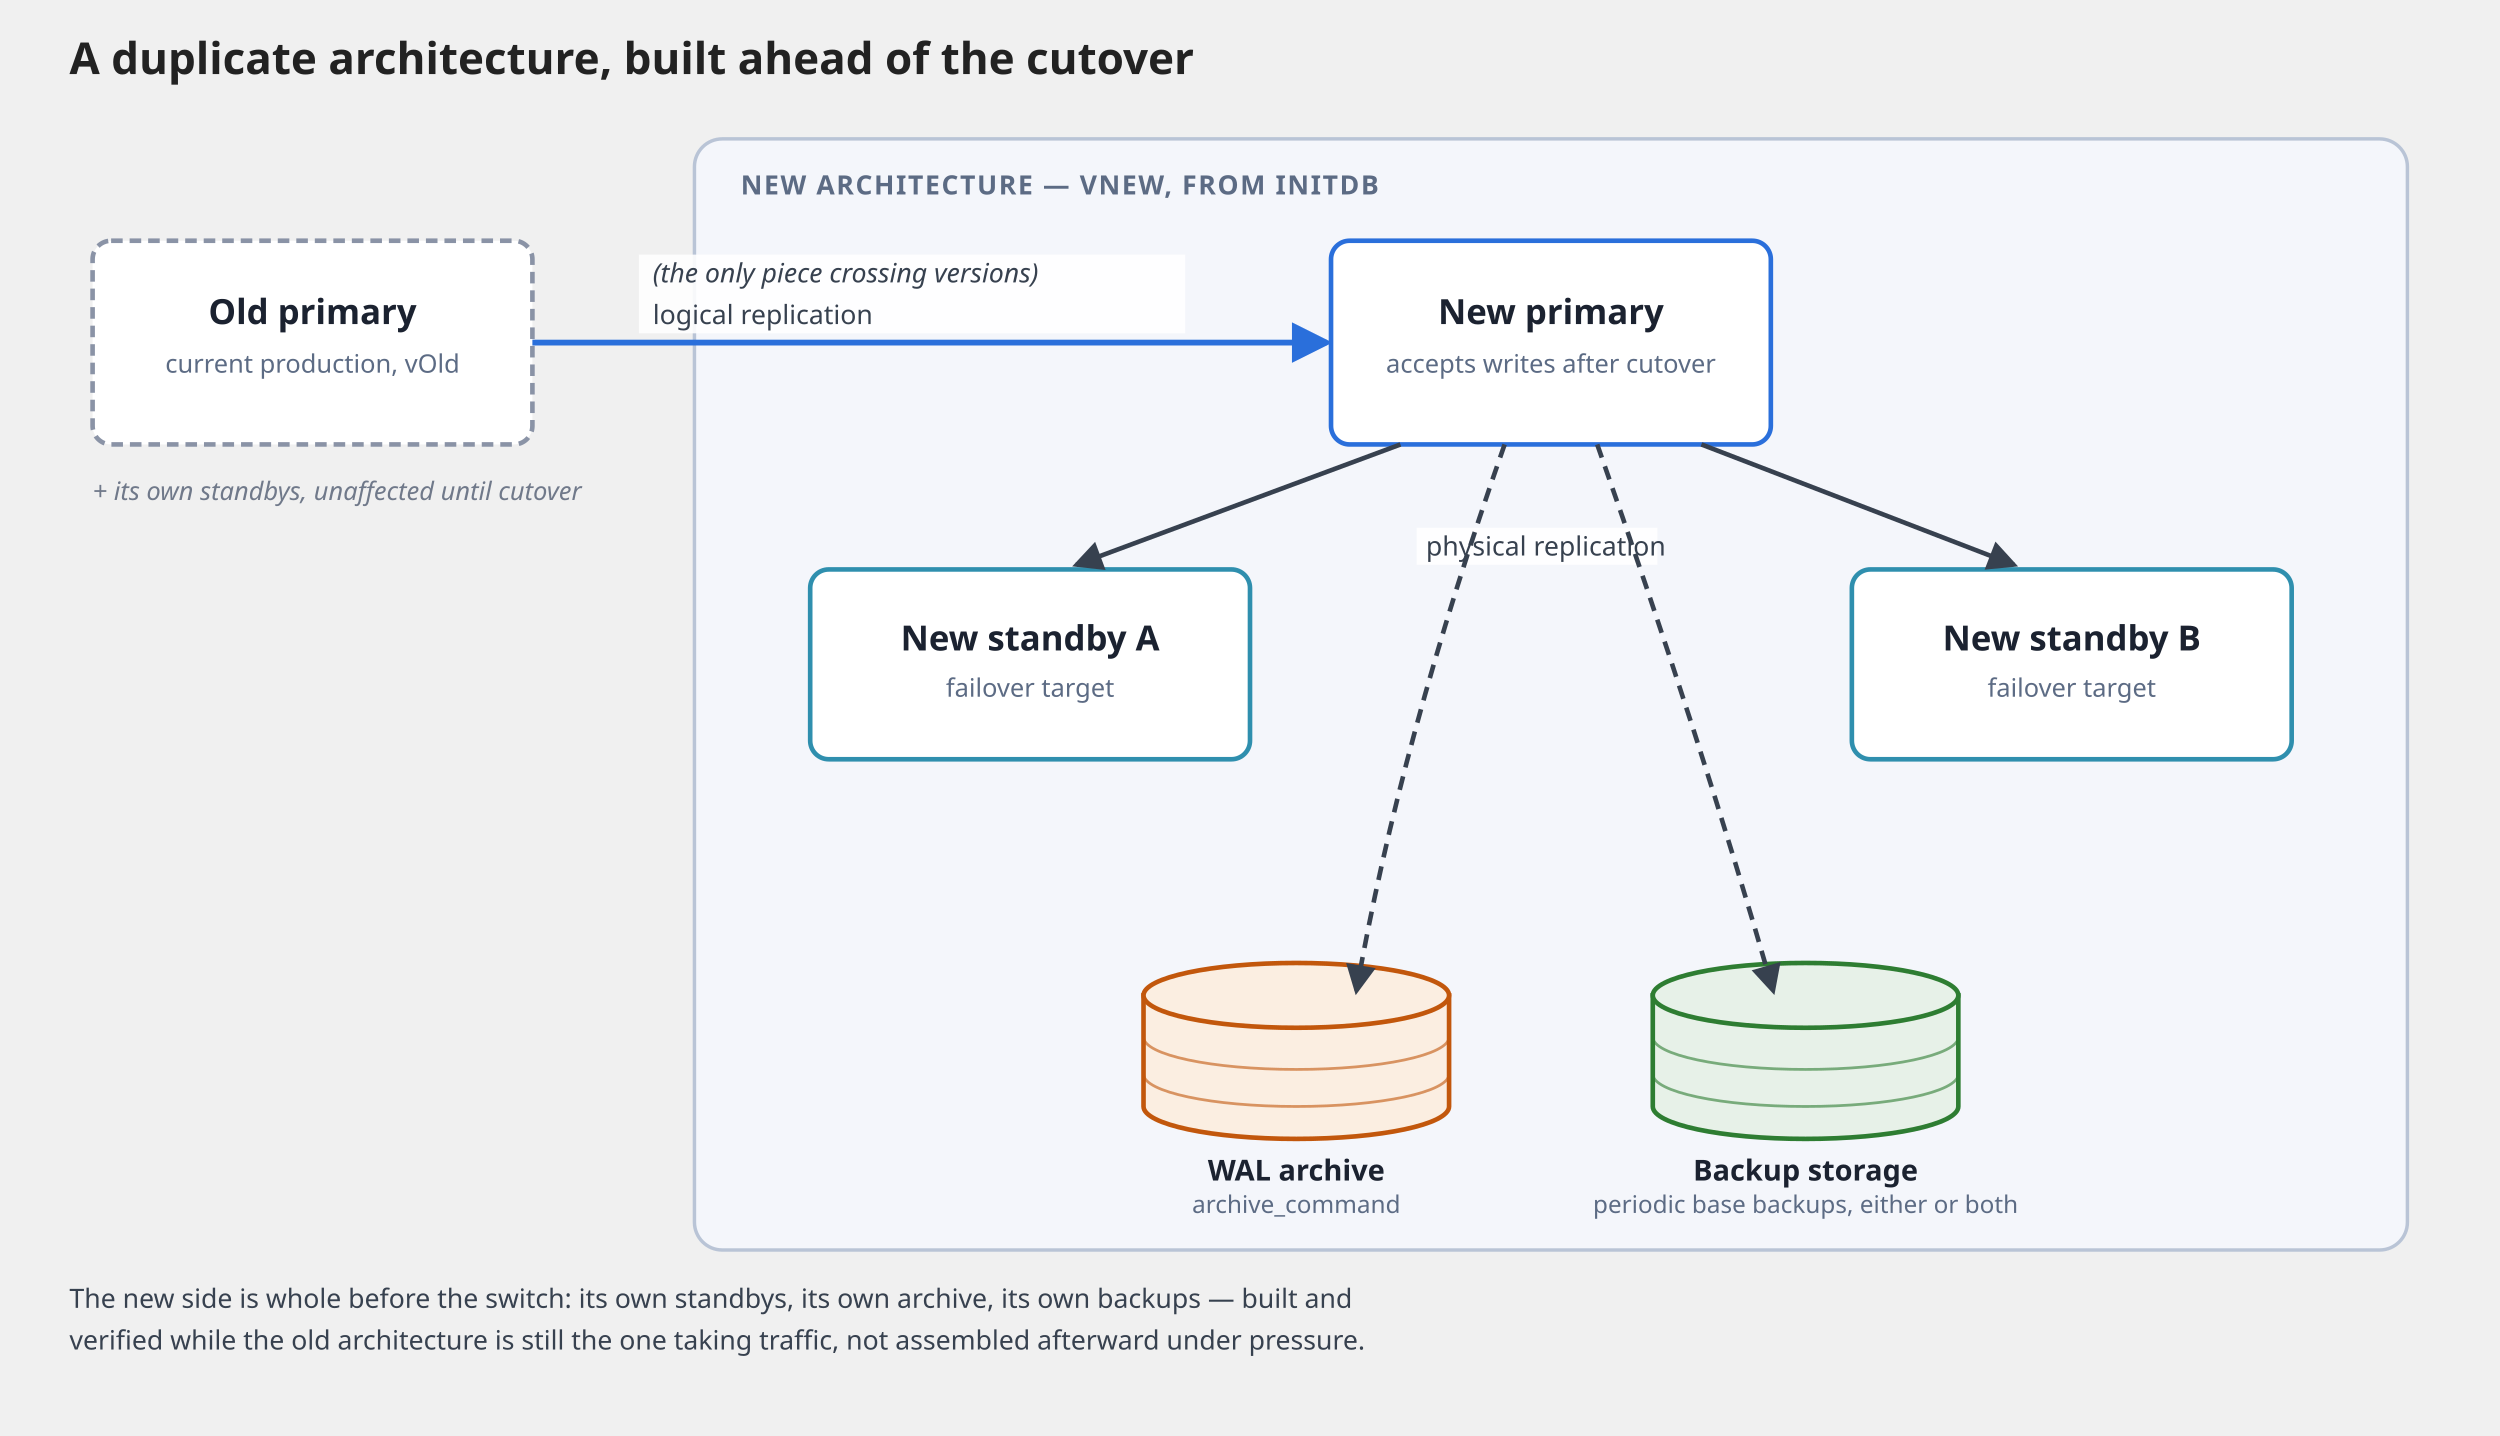
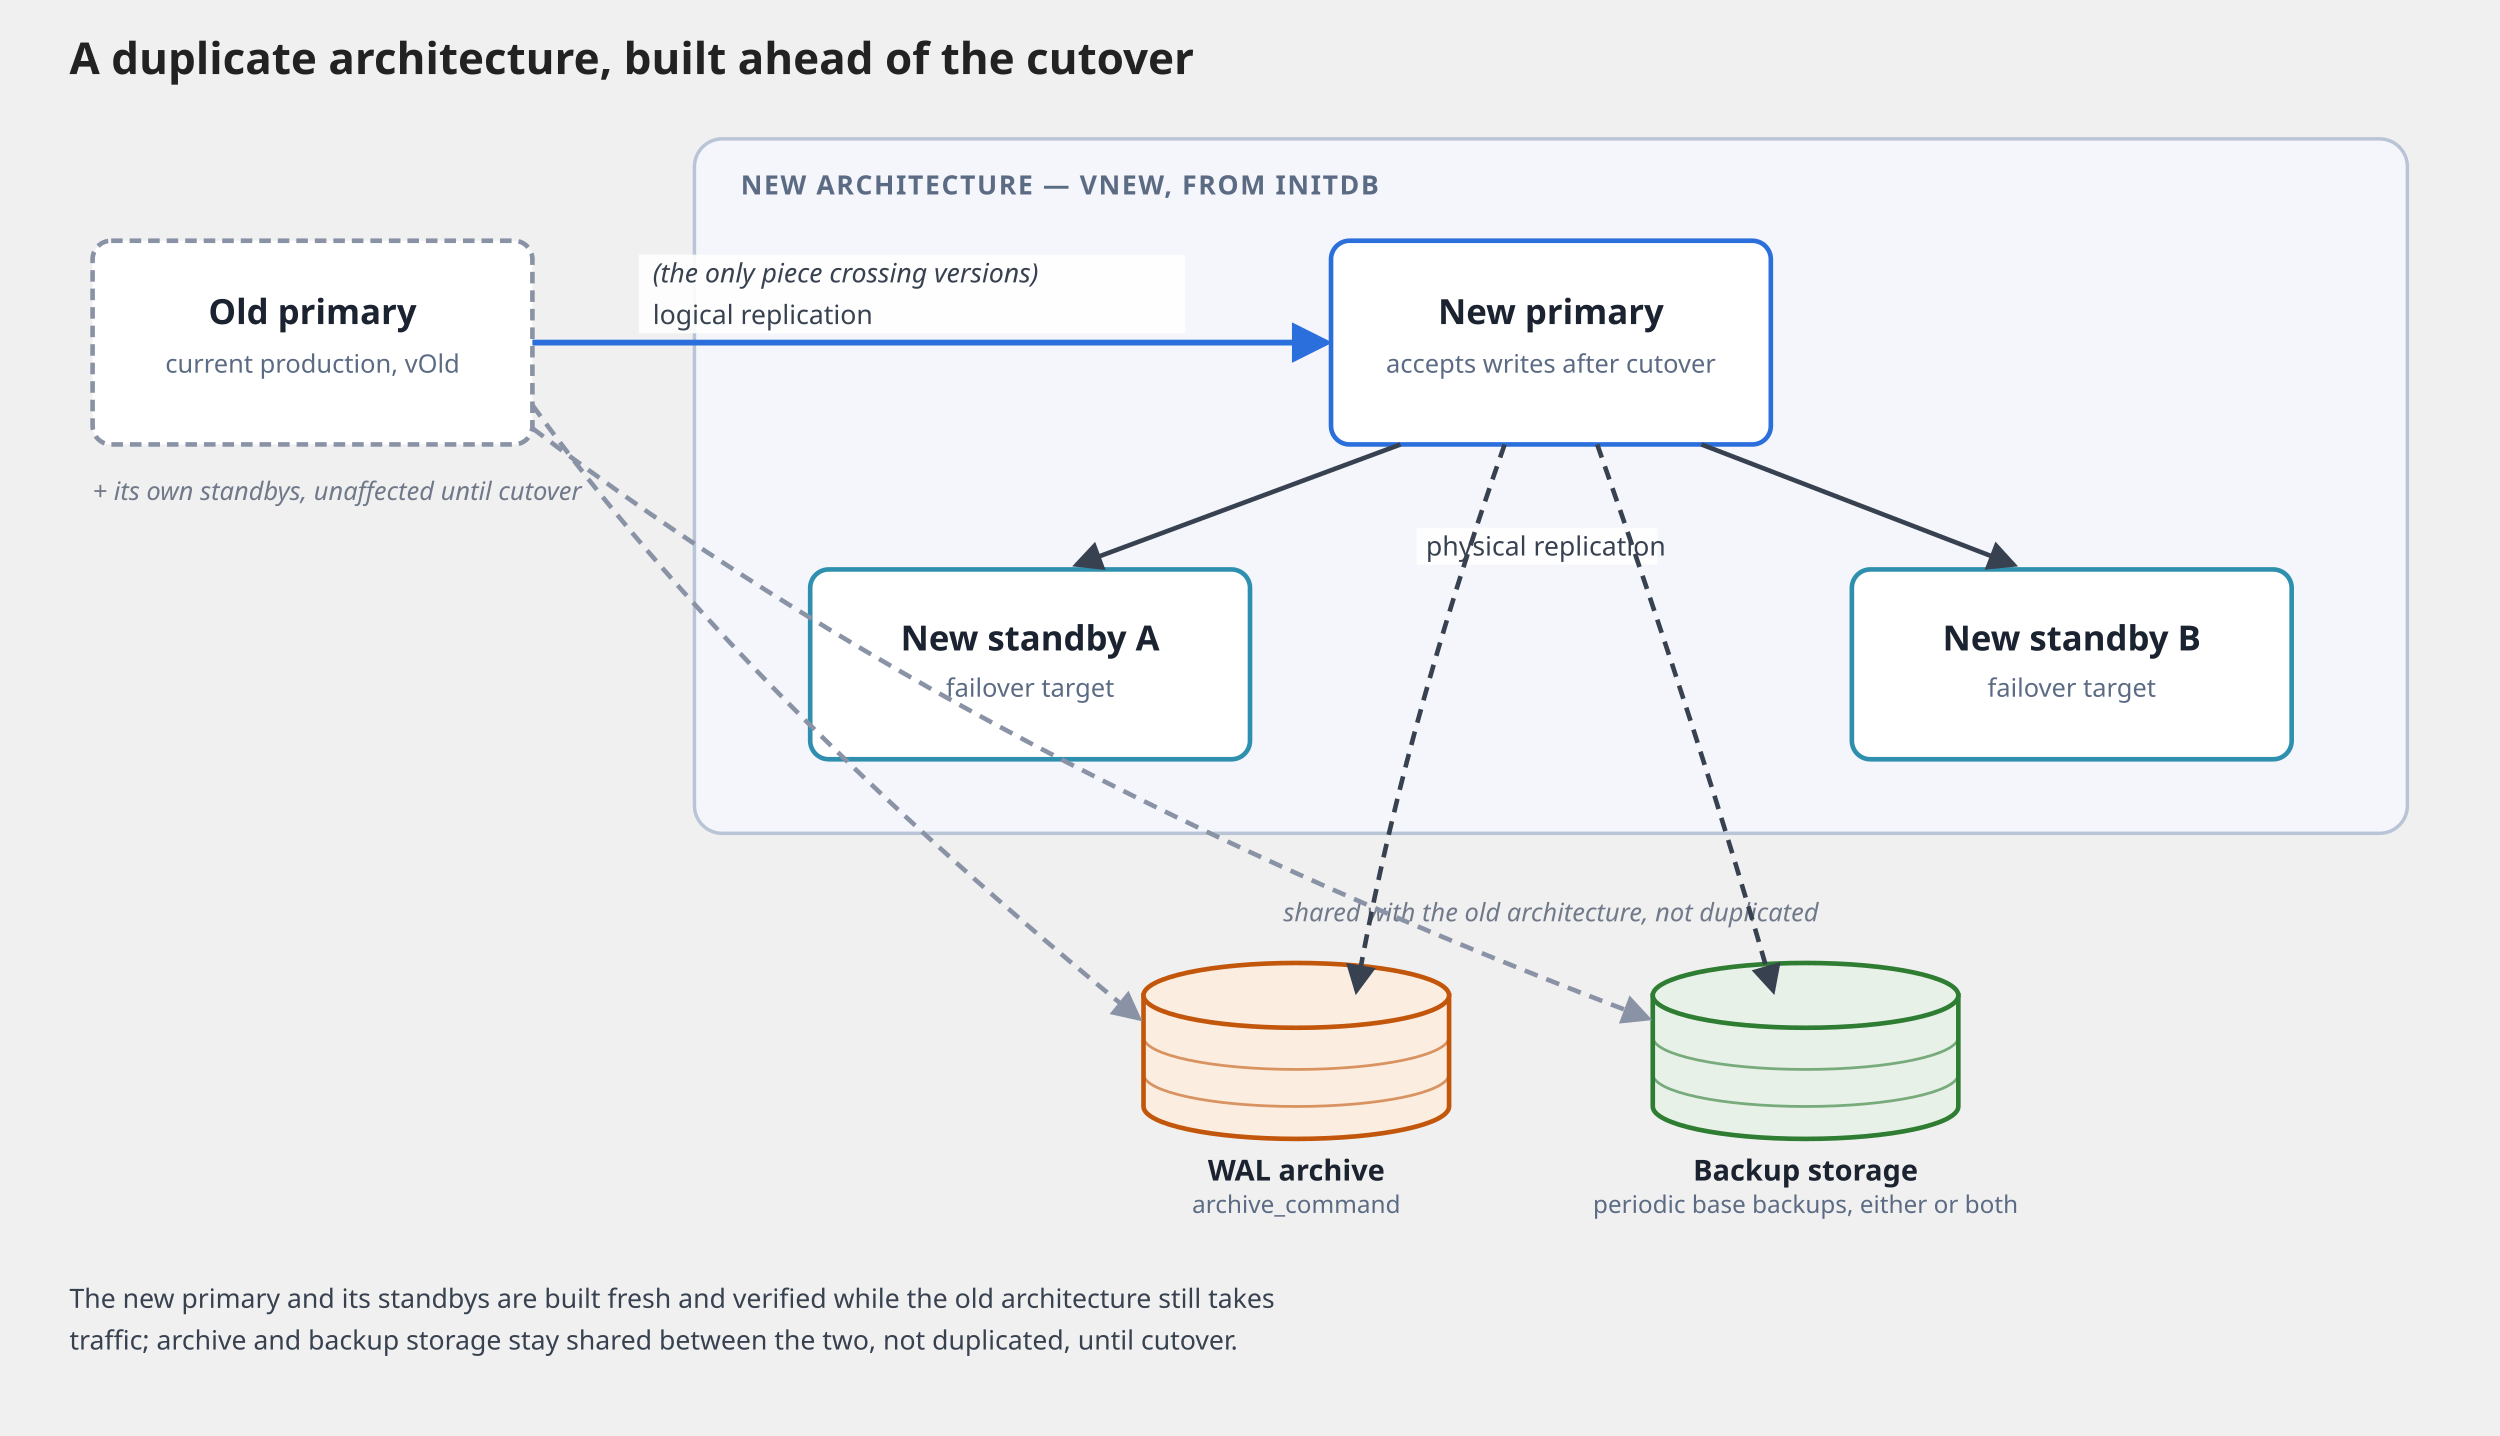
- <svg xmlns="http://www.w3.org/2000/svg" viewBox="0 0 1080 620" role="img" aria-label="A duplicate architecture, built ahead of the cutover. The old primary, current production, feeds a brand new architecture through logical replication, which is the only piece that crosses the major-version boundary. Inside the new architecture, built on the new major version from initdb: a new primary, physical-replicating to its own new standby A and standby B exactly as the old primary did, and feeding a new WAL archive and new backup storage, independent targets a deployment may keep either or both of. Cutover is a traffic switch onto an already-whole architecture, not a rebuild started after the fact.">
+ <svg xmlns="http://www.w3.org/2000/svg" viewBox="0 0 1080 620" role="img" aria-label="A duplicate architecture, built ahead of the cutover. The old primary, current production, feeds a brand new architecture through logical replication, which is the only piece that crosses the major-version boundary. Inside the new architecture, built on the new major version from initdb: a new primary, physical-replicating to its own new standby A and standby B exactly as the old primary did. Below, shared with the old architecture rather than duplicated: a WAL archive and backup storage, fed by both the old and the new primary, independent targets a deployment may keep either or both of. Cutover is a traffic switch onto an already-whole architecture, not a rebuild started after the fact.">
  <style>
    text { font-family: system-ui, sans-serif; fill: #222; }
    .title { font-size: 19px; font-weight: 700; }
    .zone { fill: #f4f6fb; stroke: #b9c4d6; stroke-width: 1.5; }
    .zone-label { font-size: 11.5px; font-weight: 700; letter-spacing: 0.06em; fill: #5c6b84; }
    .node { fill: #fff; stroke-width: 2; }
    .node-old { stroke: #8a93a6; stroke-dasharray: 5 3; }
    .node-primary { stroke: #2a6fdb; }
    .node-standby { stroke: #2f8fae; }
    .node-title { font-size: 15px; font-weight: 700; fill: #1b2230; }
    .node-sub { font-size: 11px; fill: #5c6b84; }
    .note { font-size: 11px; font-style: italic; fill: #70798a; }
    .disk-archive { fill: #fbeee1; stroke: #c2570c; stroke-width: 2; }
    .disk-backup { fill: #e7f1e8; stroke: #2e7d32; stroke-width: 2; }
    .disk-line-archive { fill: none; stroke: #c2570c; stroke-width: 1.2; opacity: 0.6; }
    .disk-line-backup { fill: none; stroke: #2e7d32; stroke-width: 1.2; opacity: 0.6; }
    .icon-label { font-size: 12.5px; font-weight: 700; fill: #1b2230; }
    .icon-sub { font-size: 10.5px; fill: #5c6b84; }
    .lr { stroke: #2a6fdb; stroke-width: 2.5; fill: none; marker-end: url(#m1); }
    .pr { stroke: #37414f; stroke-width: 2; fill: none; marker-end: url(#m2); }
    .dr { stroke: #37414f; stroke-width: 2; fill: none; stroke-dasharray: 6 4; marker-end: url(#m2); }
+     .dro { stroke: #8a93a6; stroke-width: 2; fill: none; stroke-dasharray: 6 4; marker-end: url(#m3); }
    .lbl { font-size: 11.5px; fill: #37414f; }
    .lblbg { fill: #fff; opacity: 0.88; }
    @media (prefers-color-scheme: dark) {
      text { fill: #e8e8e8; }
      .zone { fill: #1b2130; stroke: #4a5873; } .zone-label { fill: #9aa8c2; }
      .node { fill: #1d2129; } .node-old { stroke: #7b8599; }
      .node-primary { stroke: #6ea8ff; } .node-standby { stroke: #5fb8d6; }
      .node-title { fill: #f0f0f0; } .node-sub { fill: #aab2c2; } .note { fill: #8b94a6; }
      .disk-archive { fill: #3a2a1d; stroke: #ff9a57; } .disk-backup { fill: #1f3322; stroke: #66bb6a; }
      .disk-line-archive { stroke: #ff9a57; } .disk-line-backup { stroke: #66bb6a; }
      .icon-label { fill: #f0f0f0; } .icon-sub { fill: #aab2c2; }
-       .lr { stroke: #6ea8ff; } .pr { stroke: #c3cadb; } .dr { stroke: #c3cadb; }
+       .lr { stroke: #6ea8ff; } .pr { stroke: #c3cadb; } .dr { stroke: #c3cadb; } .dro { stroke: #7b8599; }
      .lbl { fill: #c3cadb; } .lblbg { fill: #15181e; }
    }
  </style>
  <defs>
    <marker id="m1" viewBox="0 0 10 10" refX="8.5" refY="5" markerWidth="7" markerHeight="7" orient="auto">
      <path d="M0 0L10 5L0 10z" fill="#2a6fdb" />
    </marker>
    <marker id="m2" viewBox="0 0 10 10" refX="8.5" refY="5" markerWidth="6.5" markerHeight="6.5" orient="auto">
      <path d="M0 0L10 5L0 10z" fill="#37414f" />
    </marker>
+     <marker id="m3" viewBox="0 0 10 10" refX="8.5" refY="5" markerWidth="6.5" markerHeight="6.5" orient="auto">
+       <path d="M0 0L10 5L0 10z" fill="#8a93a6" />
+     </marker>
  </defs>
  <text class="title" x="30" y="32">A duplicate architecture, built ahead of the cutover</text>
  <rect class="node node-old" x="40" y="104" width="190" height="88" rx="8" />
  <text class="node-title" x="135" y="140" text-anchor="middle">Old primary</text>
  <text class="node-sub" x="135" y="161" text-anchor="middle">current production, vOld</text>
  <text class="note" x="40" y="216">+ its own standbys, unaffected until cutover</text>
-   <rect class="zone" x="300" y="60" width="740" height="480" rx="12" />
+   <rect class="zone" x="300" y="60" width="740" height="300" rx="12" />
  <text class="zone-label" x="320" y="84">NEW ARCHITECTURE — VNEW, FROM INITDB</text>
  <rect class="node node-primary" x="575" y="104" width="190" height="88" rx="8" />
  <text class="node-title" x="670" y="140" text-anchor="middle">New primary</text>
  <text class="node-sub" x="670" y="161" text-anchor="middle">accepts writes after cutover</text>
  <rect class="node node-standby" x="350" y="246" width="190" height="82" rx="8" />
  <text class="node-title" x="445" y="281" text-anchor="middle">New standby A</text>
  <text class="node-sub" x="445" y="301" text-anchor="middle">failover target</text>
  <rect class="node node-standby" x="800" y="246" width="190" height="82" rx="8" />
  <text class="node-title" x="895" y="281" text-anchor="middle">New standby B</text>
  <text class="node-sub" x="895" y="301" text-anchor="middle">failover target</text>
+   <text class="note" x="670" y="398" text-anchor="middle">shared with the old architecture, not duplicated</text>
  <path class="disk-archive" d="M494 430 L494 478 A66 14 0 0 0 626 478 L626 430 Z" />
  <path class="disk-line-archive" d="M494 448 A66 14 0 0 0 626 448" />
  <path class="disk-line-archive" d="M494 464 A66 14 0 0 0 626 464" />
  <ellipse class="disk-archive" cx="560" cy="430" rx="66" ry="14" />
  <text class="icon-label" x="560" y="510" text-anchor="middle">WAL archive</text>
  <text class="icon-sub" x="560" y="524" text-anchor="middle">archive_command</text>
  <path class="disk-backup" d="M714 430 L714 478 A66 14 0 0 0 846 478 L846 430 Z" />
  <path class="disk-line-backup" d="M714 448 A66 14 0 0 0 846 448" />
  <path class="disk-line-backup" d="M714 464 A66 14 0 0 0 846 464" />
  <ellipse class="disk-backup" cx="780" cy="430" rx="66" ry="14" />
  <text class="icon-label" x="780" y="510" text-anchor="middle">Backup storage</text>
  <text class="icon-sub" x="780" y="524" text-anchor="middle">periodic base backups, either or both</text>
  <path class="lr" d="M230 148 L573 148" />
  <rect class="lblbg" x="276" y="110" width="236" height="34" />
  <text class="lbl" x="282" y="140">logical replication</text>
  <text class="lbl" x="282" y="122" font-size="10" font-style="italic">(the only piece crossing versions)</text>
  <path class="pr" d="M605 192 L465 244" />
  <path class="pr" d="M735 192 L870 244" />
  <rect class="lblbg" x="612" y="228" width="104" height="16" />
  <text class="lbl" x="616" y="240">physical replication</text>
  <path class="dr" d="M650 192 Q 605 320 586 428" />
  <path class="dr" d="M690 192 Q 735 320 766 428" />
-   <text class="lbl" x="30" y="565">The new side is whole before the switch: its own standbys, its own archive, its own backups — built and</text>
-   <text class="lbl" x="30" y="583">verified while the old architecture is still the one taking traffic, not assembled afterward under pressure.</text>
+   <path class="dro" d="M230 175 Q 320 300 492 440" />
+   <path class="dro" d="M230 185 Q 420 330 712 440" />
+   <text class="lbl" x="30" y="565">The new primary and its standbys are built fresh and verified while the old architecture still takes</text>
+   <text class="lbl" x="30" y="583">traffic; archive and backup storage stay shared between the two, not duplicated, until cutover.</text>
</svg>
